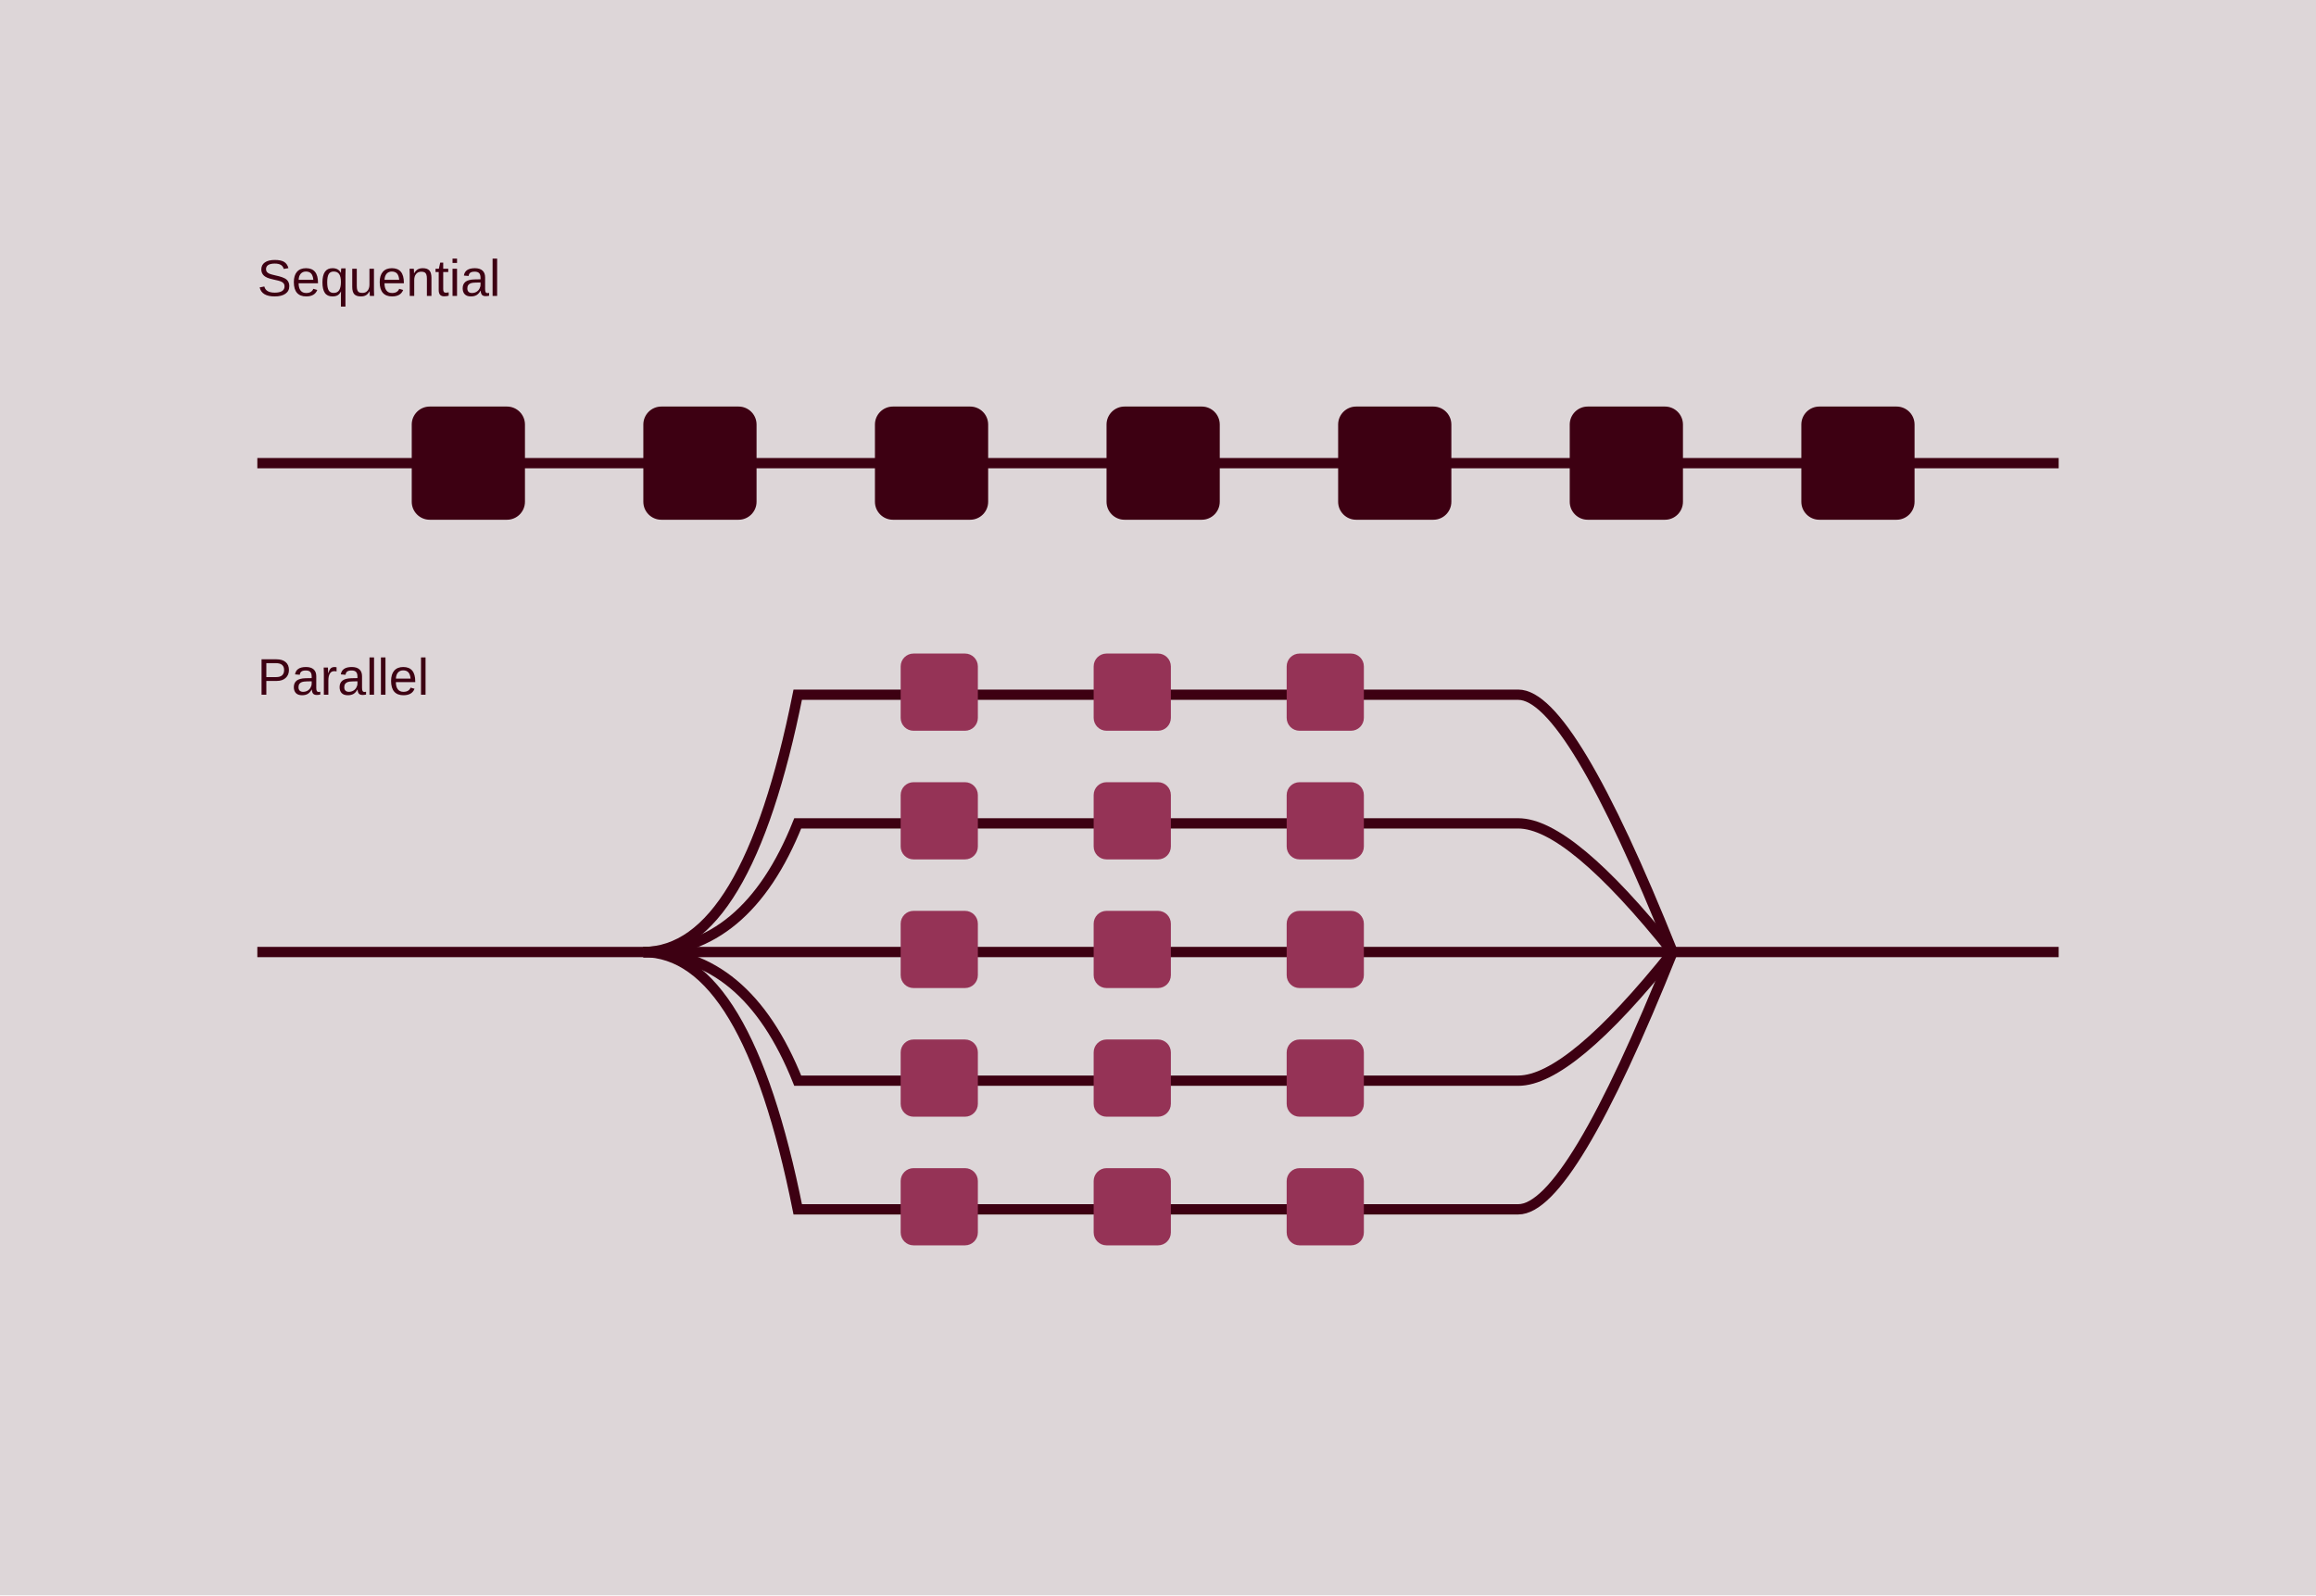
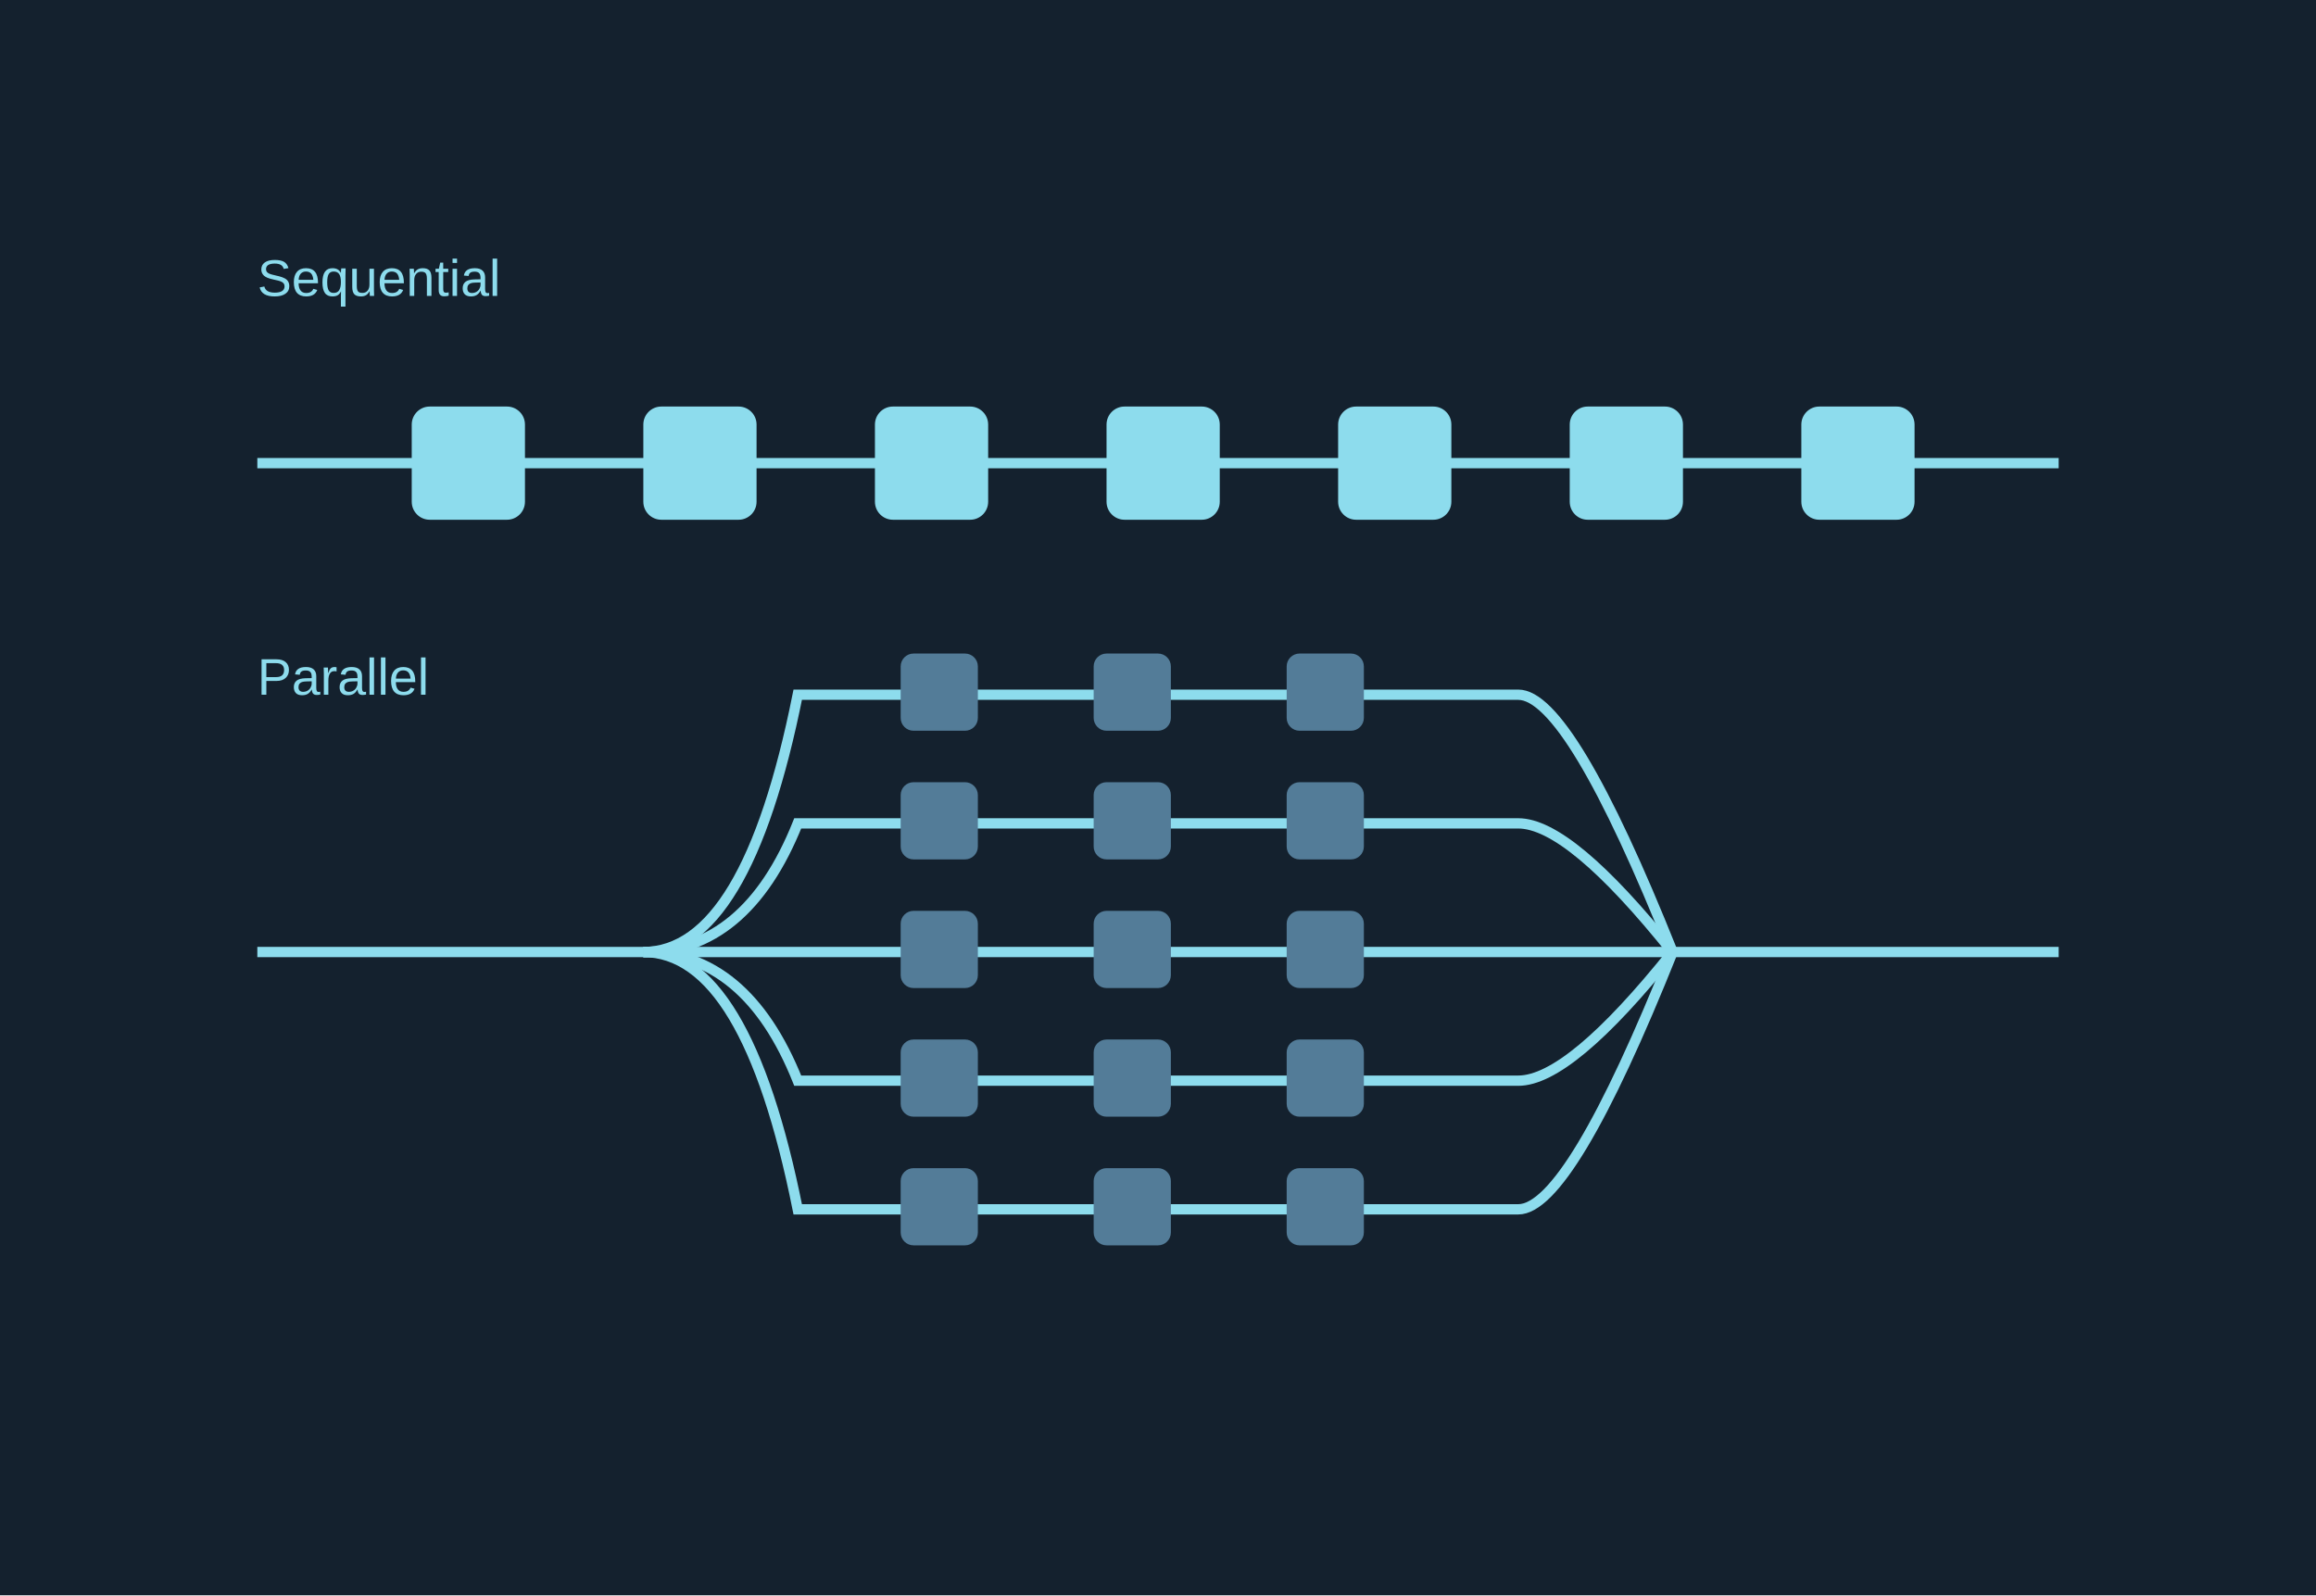
<svg xmlns="http://www.w3.org/2000/svg" width="900" height="620" viewBox="0 0 900 620">
-   <rect width="900" height="620" fill="#ddd6d8" />
-   <g fill="none" stroke="#3d0012" stroke-width="4">
+   <rect width="900" height="620" fill="#14212e" />
+   <g fill="none" stroke="#8ddced" stroke-width="4">
    <path d="M100 180H800" />
    <path d="M100 370H250M650 370H800" />
    <path d="M250 370 Q290 370 310 270 H590 Q610 270 650 370" />
    <path d="M250 370 Q290 370 310 320 H590 Q610 320 650 370" />
    <path d="M250 370 Q290 370 310 370 H590 Q610 370 650 370" />
    <path d="M250 370 Q290 370 310 420 H590 Q610 420 650 370" />
    <path d="M250 370 Q290 370 310 470 H590 Q610 470 650 370" />
  </g>
-   <rect x="160" y="158" width="44" height="44" rx="7" fill="#3d0012" />
-   <rect x="250" y="158" width="44" height="44" rx="7" fill="#3d0012" />
-   <rect x="340" y="158" width="44" height="44" rx="7" fill="#3d0012" />
-   <rect x="430" y="158" width="44" height="44" rx="7" fill="#3d0012" />
-   <rect x="520" y="158" width="44" height="44" rx="7" fill="#3d0012" />
-   <rect x="610" y="158" width="44" height="44" rx="7" fill="#3d0012" />
-   <rect x="700" y="158" width="44" height="44" rx="7" fill="#3d0012" />
-   <rect x="350" y="254" width="30" height="30" rx="5" fill="#953356" />
-   <rect x="425" y="254" width="30" height="30" rx="5" fill="#953356" />
-   <rect x="500" y="254" width="30" height="30" rx="5" fill="#953356" />
-   <rect x="350" y="304" width="30" height="30" rx="5" fill="#953356" />
-   <rect x="425" y="304" width="30" height="30" rx="5" fill="#953356" />
-   <rect x="500" y="304" width="30" height="30" rx="5" fill="#953356" />
-   <rect x="350" y="354" width="30" height="30" rx="5" fill="#953356" />
-   <rect x="425" y="354" width="30" height="30" rx="5" fill="#953356" />
-   <rect x="500" y="354" width="30" height="30" rx="5" fill="#953356" />
-   <rect x="350" y="404" width="30" height="30" rx="5" fill="#953356" />
-   <rect x="425" y="404" width="30" height="30" rx="5" fill="#953356" />
-   <rect x="500" y="404" width="30" height="30" rx="5" fill="#953356" />
-   <rect x="350" y="454" width="30" height="30" rx="5" fill="#953356" />
-   <rect x="425" y="454" width="30" height="30" rx="5" fill="#953356" />
-   <rect x="500" y="454" width="30" height="30" rx="5" fill="#953356" />
-   <g fill="#3d0012" font-family="Arial,sans-serif" font-size="20">
+   <rect x="160" y="158" width="44" height="44" rx="7" fill="#8ddced" />
+   <rect x="250" y="158" width="44" height="44" rx="7" fill="#8ddced" />
+   <rect x="340" y="158" width="44" height="44" rx="7" fill="#8ddced" />
+   <rect x="430" y="158" width="44" height="44" rx="7" fill="#8ddced" />
+   <rect x="520" y="158" width="44" height="44" rx="7" fill="#8ddced" />
+   <rect x="610" y="158" width="44" height="44" rx="7" fill="#8ddced" />
+   <rect x="700" y="158" width="44" height="44" rx="7" fill="#8ddced" />
+   <rect x="350" y="254" width="30" height="30" rx="5" fill="#537c98" />
+   <rect x="425" y="254" width="30" height="30" rx="5" fill="#537c98" />
+   <rect x="500" y="254" width="30" height="30" rx="5" fill="#537c98" />
+   <rect x="350" y="304" width="30" height="30" rx="5" fill="#537c98" />
+   <rect x="425" y="304" width="30" height="30" rx="5" fill="#537c98" />
+   <rect x="500" y="304" width="30" height="30" rx="5" fill="#537c98" />
+   <rect x="350" y="354" width="30" height="30" rx="5" fill="#537c98" />
+   <rect x="425" y="354" width="30" height="30" rx="5" fill="#537c98" />
+   <rect x="500" y="354" width="30" height="30" rx="5" fill="#537c98" />
+   <rect x="350" y="404" width="30" height="30" rx="5" fill="#537c98" />
+   <rect x="425" y="404" width="30" height="30" rx="5" fill="#537c98" />
+   <rect x="500" y="404" width="30" height="30" rx="5" fill="#537c98" />
+   <rect x="350" y="454" width="30" height="30" rx="5" fill="#537c98" />
+   <rect x="425" y="454" width="30" height="30" rx="5" fill="#537c98" />
+   <rect x="500" y="454" width="30" height="30" rx="5" fill="#537c98" />
+   <g fill="#8ddced" font-family="Arial,sans-serif" font-size="20">
    <text x="100" y="115">Sequential</text>
    <text x="100" y="270">Parallel</text>
  </g>
</svg>
